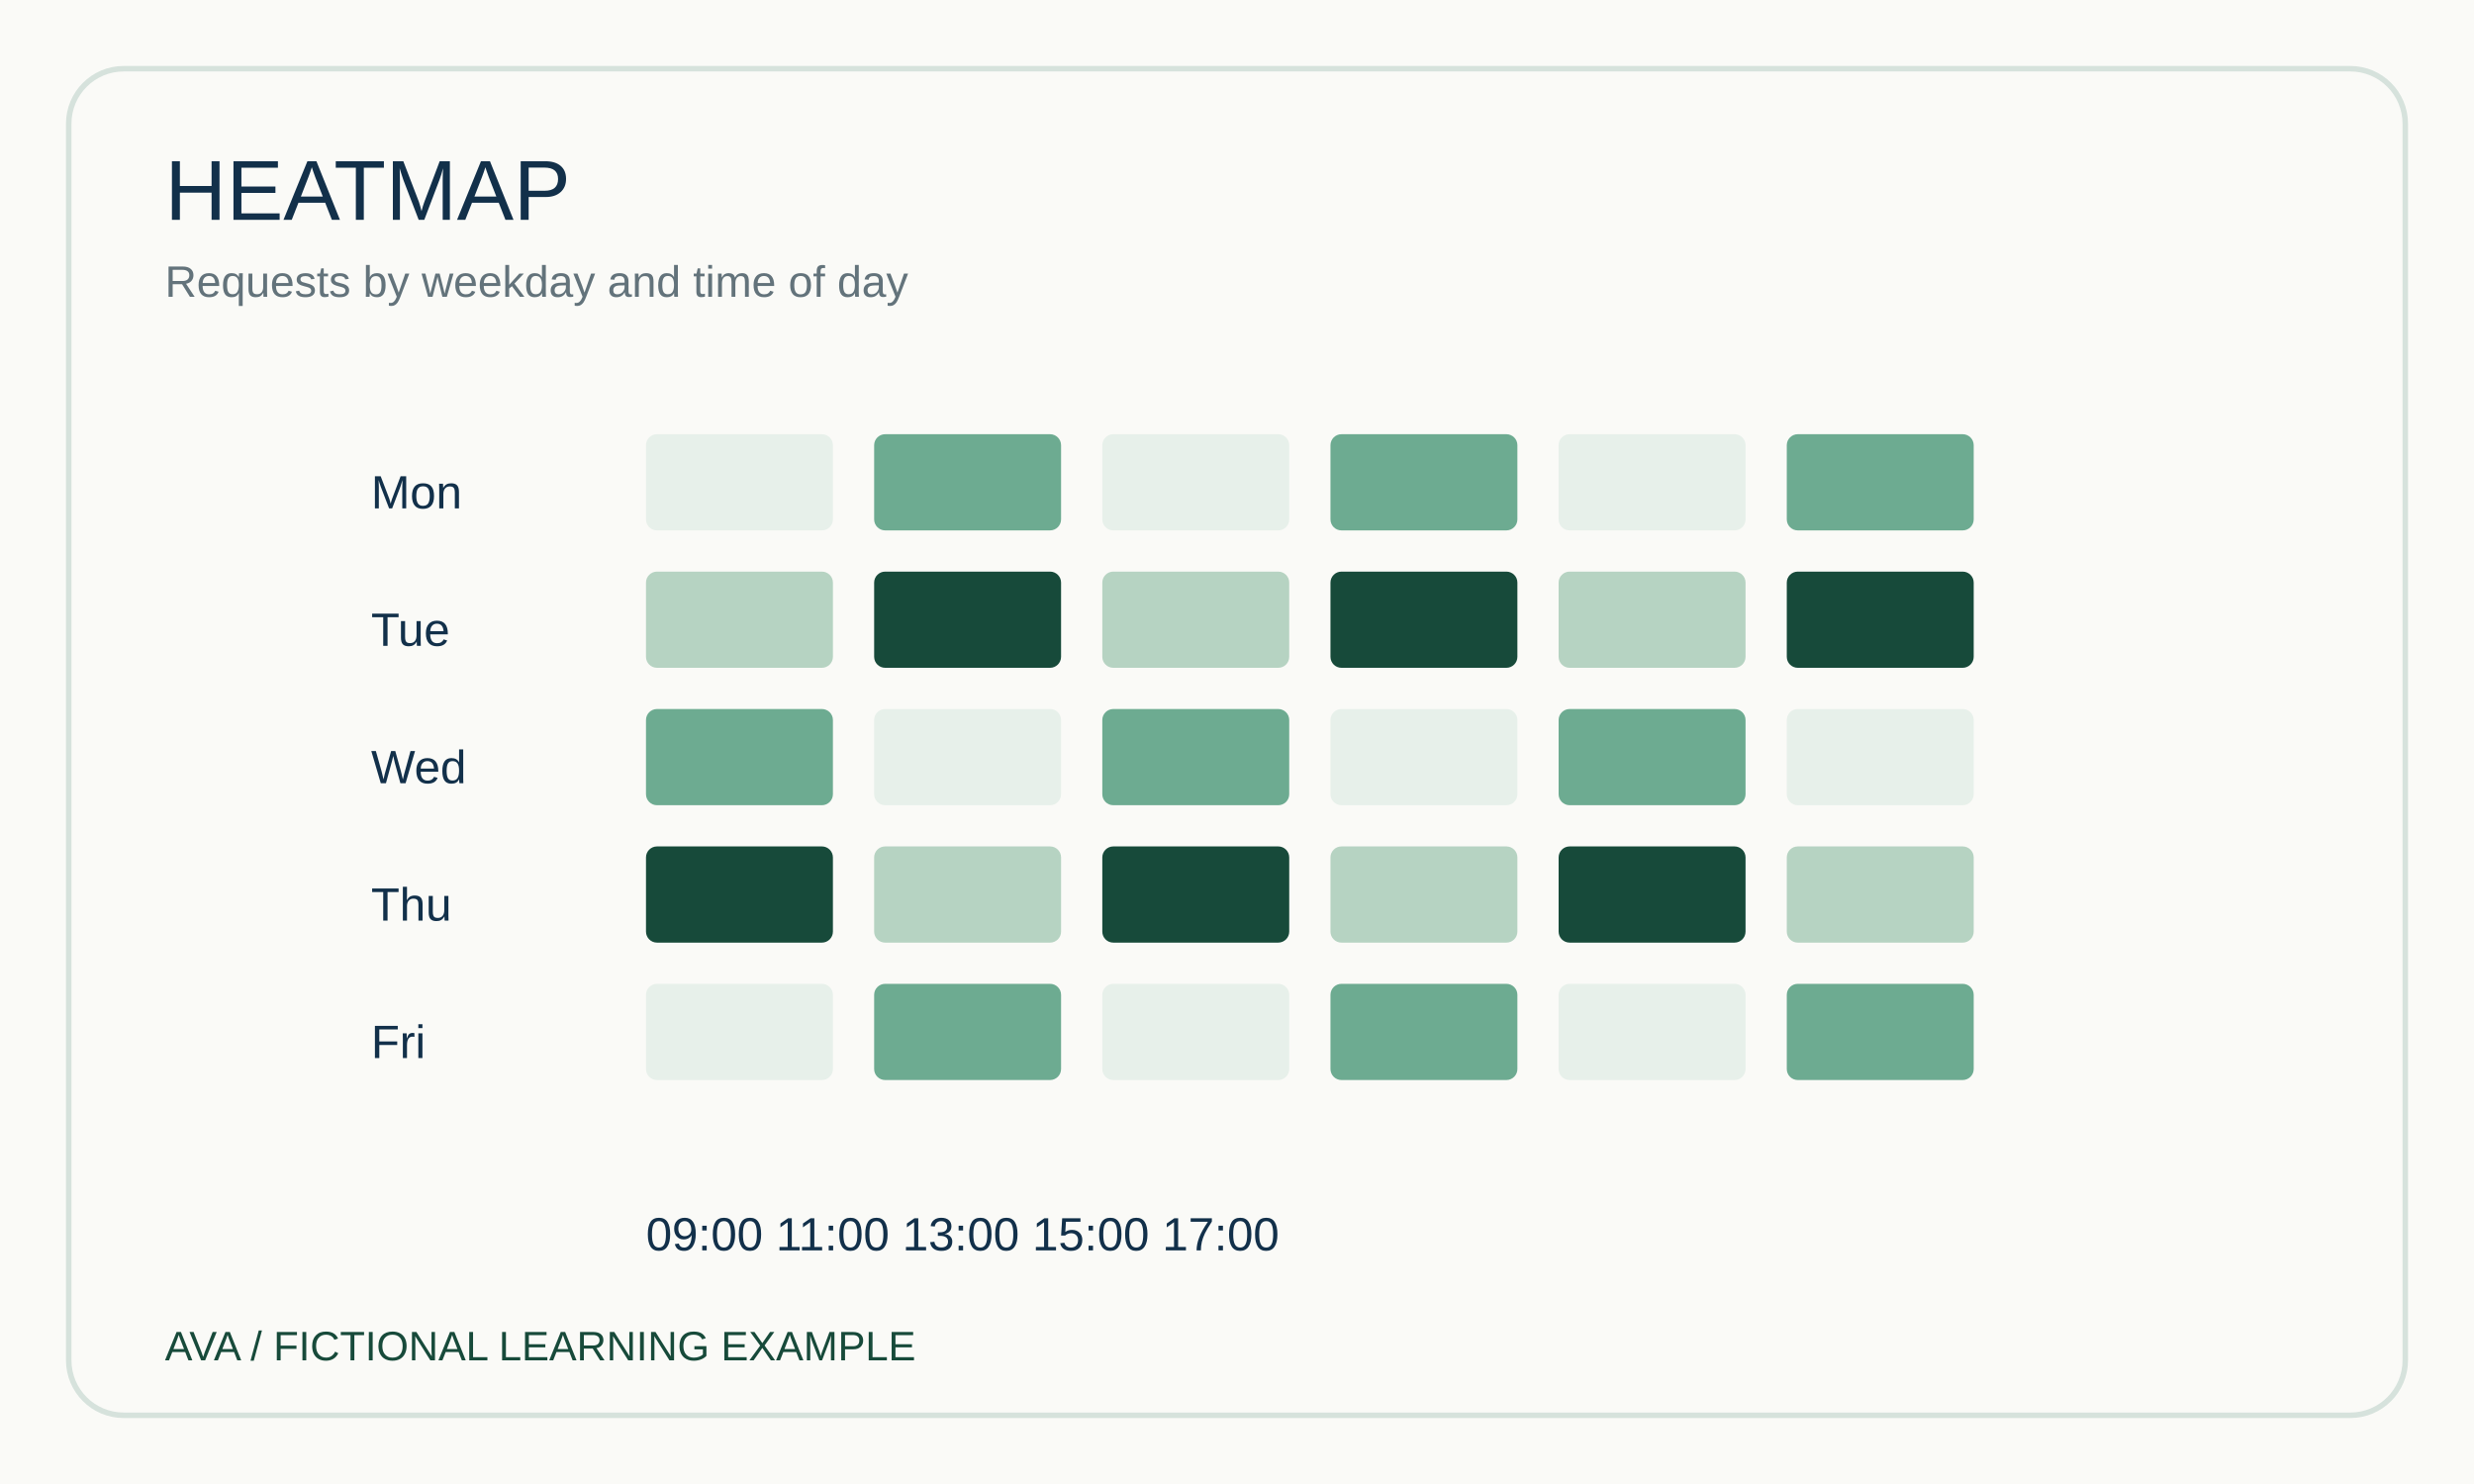
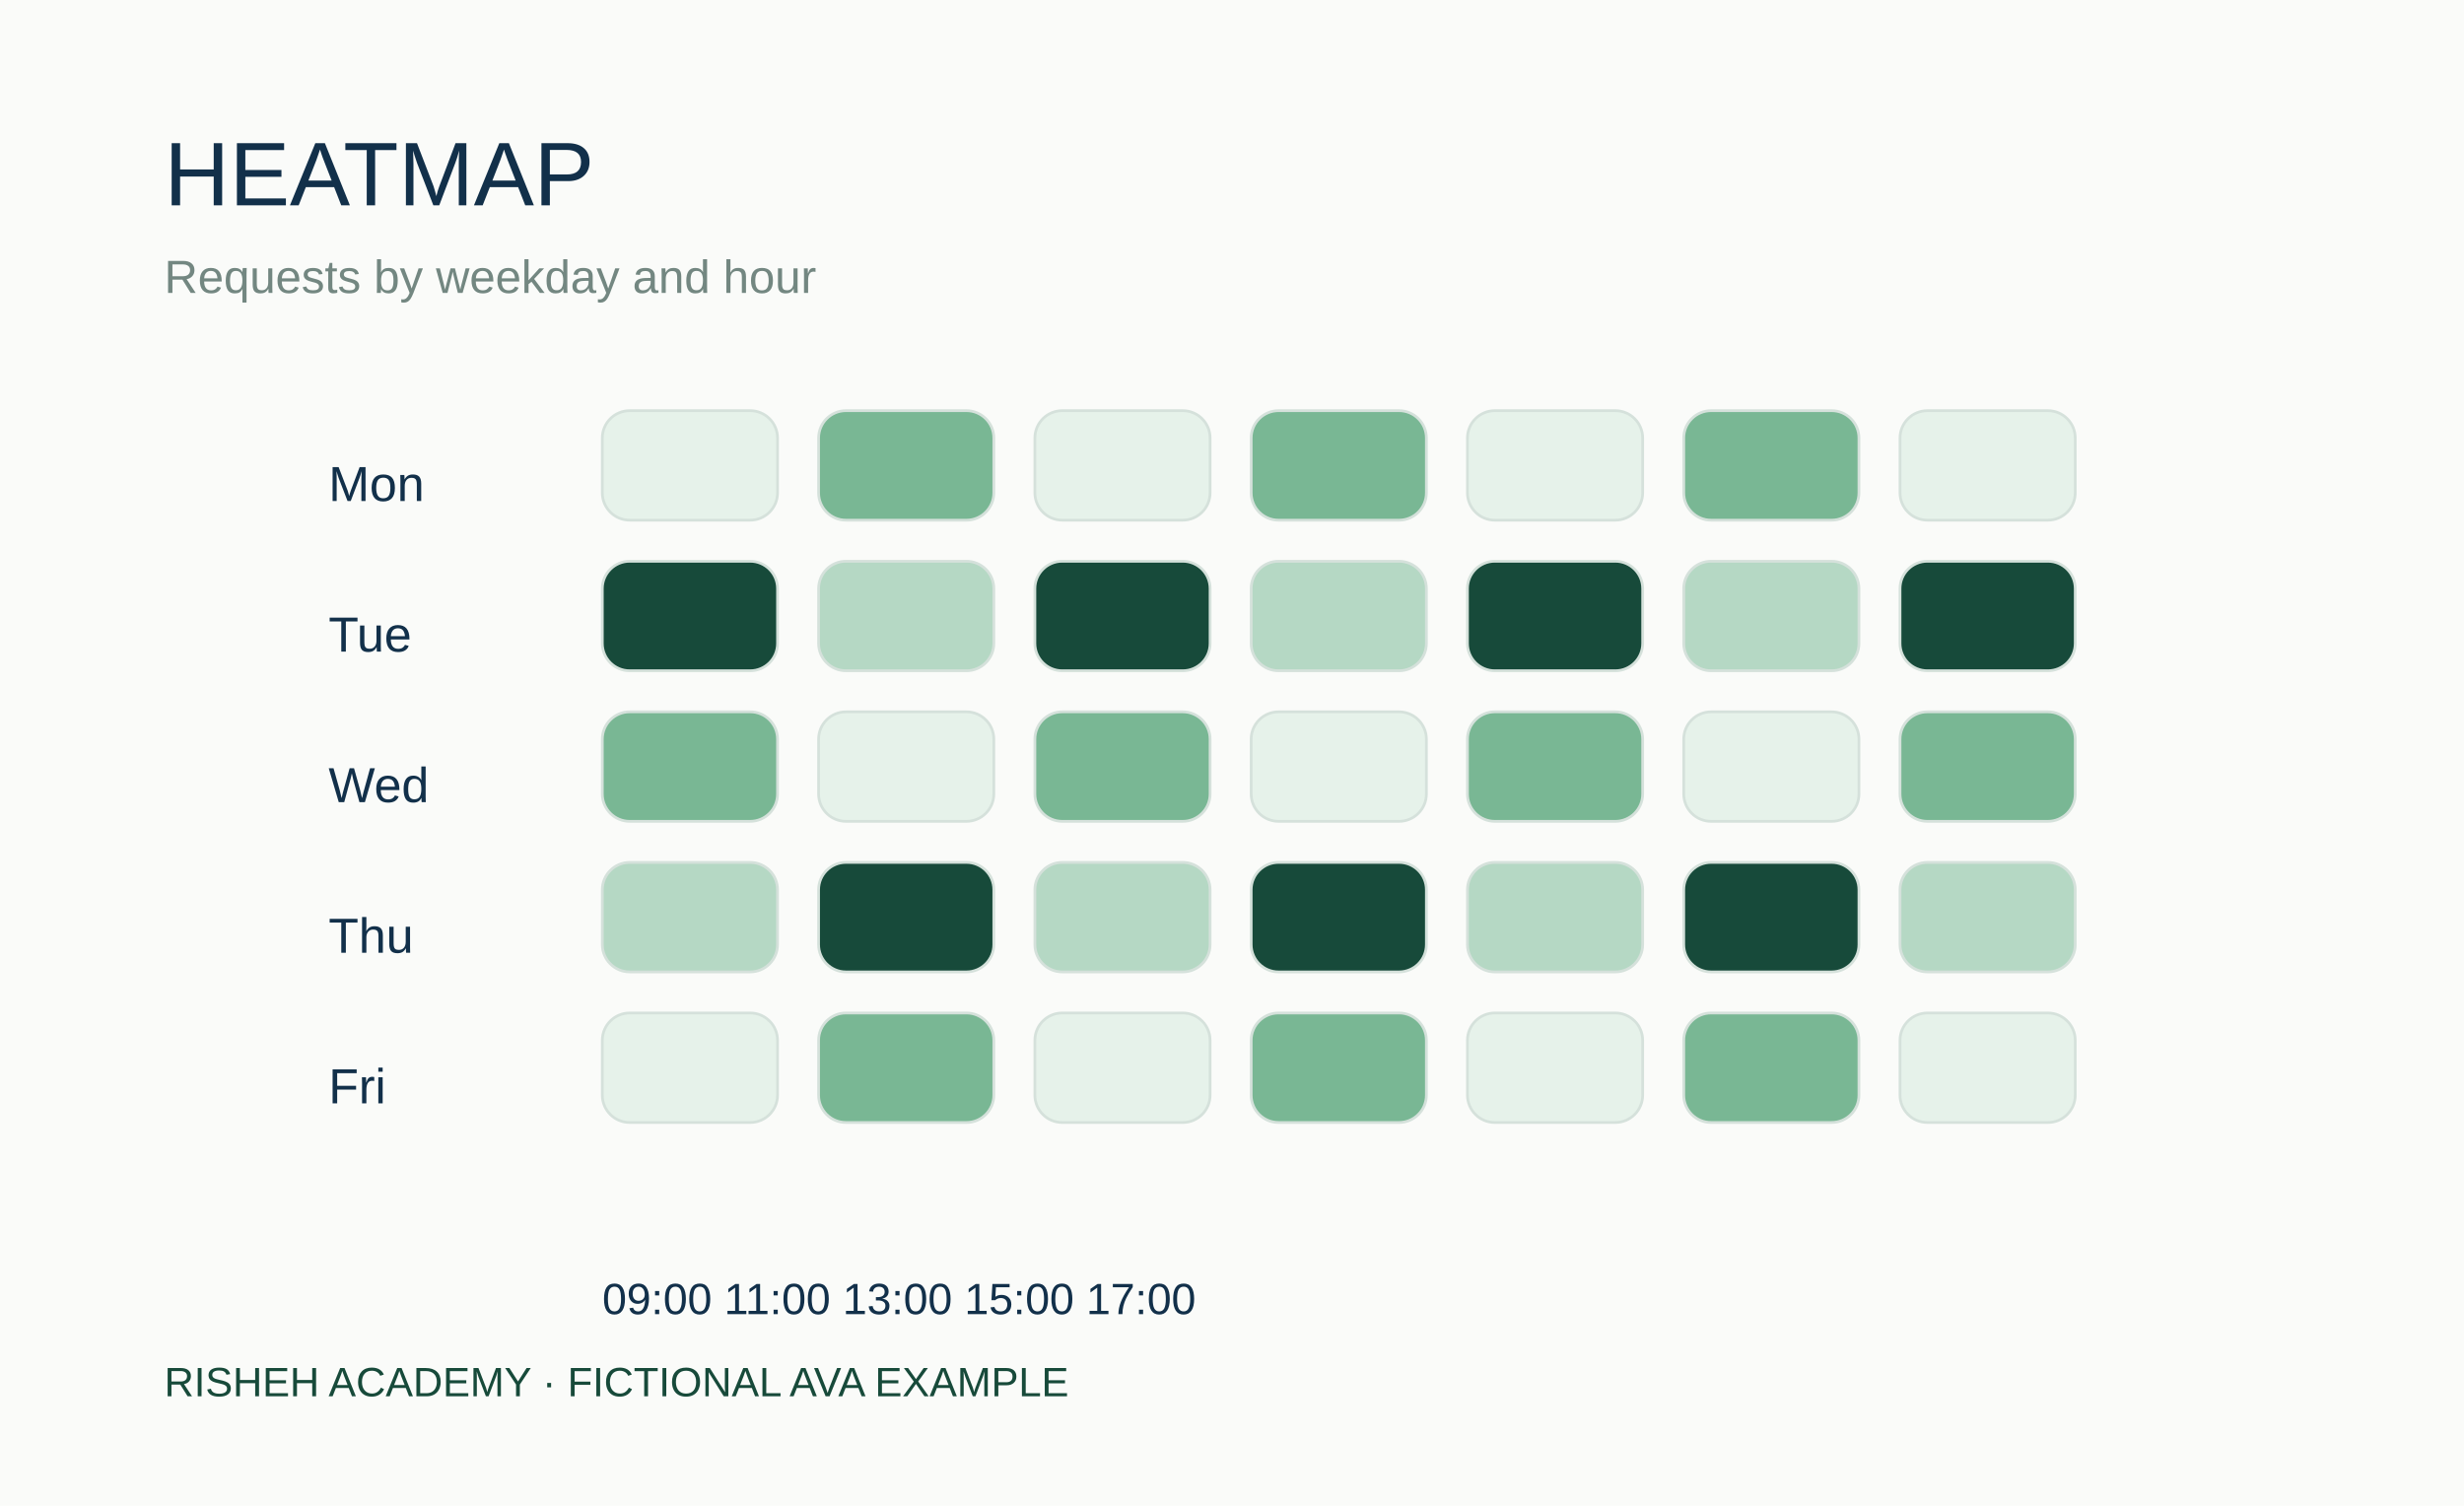
- <svg xmlns="http://www.w3.org/2000/svg" viewBox="0 0 900 540" role="img" aria-labelledby="title description">
-   <rect width="900" height="540" fill="#FAFAF7" />
-   <rect x="25" y="25" width="850" height="490" rx="20" fill="none" stroke="#D6E2DC" stroke-width="2" />
-   <text x="60" y="80" font-family="Arial,sans-serif" font-size="31" fill="#12304A" text-anchor="start">HEATMAP</text>
-   <text x="60" y="108" font-family="Arial,sans-serif" font-size="16" fill="#63737B" text-anchor="start">Requests by weekday and time of day</text>
-   <text x="135" y="185" font-family="Arial,sans-serif" font-size="17" fill="#12304A" text-anchor="start">Mon</text>
-   <rect x="235" y="158" width="68" height="35" rx="4" fill="#E7F0EA" stroke="none" />
-   <rect x="318" y="158" width="68" height="35" rx="4" fill="#6DAB91" stroke="none" />
-   <rect x="401" y="158" width="68" height="35" rx="4" fill="#E7F0EA" stroke="none" />
-   <rect x="484" y="158" width="68" height="35" rx="4" fill="#6DAB91" stroke="none" />
-   <rect x="567" y="158" width="68" height="35" rx="4" fill="#E7F0EA" stroke="none" />
-   <rect x="650" y="158" width="68" height="35" rx="4" fill="#6DAB91" stroke="none" />
-   <text x="135" y="235" font-family="Arial,sans-serif" font-size="17" fill="#12304A" text-anchor="start">Tue</text>
-   <rect x="235" y="208" width="68" height="35" rx="4" fill="#B6D3C2" stroke="none" />
-   <rect x="318" y="208" width="68" height="35" rx="4" fill="#174A3A" stroke="none" />
-   <rect x="401" y="208" width="68" height="35" rx="4" fill="#B6D3C2" stroke="none" />
-   <rect x="484" y="208" width="68" height="35" rx="4" fill="#174A3A" stroke="none" />
-   <rect x="567" y="208" width="68" height="35" rx="4" fill="#B6D3C2" stroke="none" />
-   <rect x="650" y="208" width="68" height="35" rx="4" fill="#174A3A" stroke="none" />
-   <text x="135" y="285" font-family="Arial,sans-serif" font-size="17" fill="#12304A" text-anchor="start">Wed</text>
-   <rect x="235" y="258" width="68" height="35" rx="4" fill="#6DAB91" stroke="none" />
-   <rect x="318" y="258" width="68" height="35" rx="4" fill="#E7F0EA" stroke="none" />
-   <rect x="401" y="258" width="68" height="35" rx="4" fill="#6DAB91" stroke="none" />
-   <rect x="484" y="258" width="68" height="35" rx="4" fill="#E7F0EA" stroke="none" />
-   <rect x="567" y="258" width="68" height="35" rx="4" fill="#6DAB91" stroke="none" />
-   <rect x="650" y="258" width="68" height="35" rx="4" fill="#E7F0EA" stroke="none" />
-   <text x="135" y="335" font-family="Arial,sans-serif" font-size="17" fill="#12304A" text-anchor="start">Thu</text>
-   <rect x="235" y="308" width="68" height="35" rx="4" fill="#174A3A" stroke="none" />
-   <rect x="318" y="308" width="68" height="35" rx="4" fill="#B6D3C2" stroke="none" />
-   <rect x="401" y="308" width="68" height="35" rx="4" fill="#174A3A" stroke="none" />
-   <rect x="484" y="308" width="68" height="35" rx="4" fill="#B6D3C2" stroke="none" />
-   <rect x="567" y="308" width="68" height="35" rx="4" fill="#174A3A" stroke="none" />
-   <rect x="650" y="308" width="68" height="35" rx="4" fill="#B6D3C2" stroke="none" />
-   <text x="135" y="385" font-family="Arial,sans-serif" font-size="17" fill="#12304A" text-anchor="start">Fri</text>
-   <rect x="235" y="358" width="68" height="35" rx="4" fill="#E7F0EA" stroke="none" />
-   <rect x="318" y="358" width="68" height="35" rx="4" fill="#6DAB91" stroke="none" />
-   <rect x="401" y="358" width="68" height="35" rx="4" fill="#E7F0EA" stroke="none" />
-   <rect x="484" y="358" width="68" height="35" rx="4" fill="#6DAB91" stroke="none" />
-   <rect x="567" y="358" width="68" height="35" rx="4" fill="#E7F0EA" stroke="none" />
-   <rect x="650" y="358" width="68" height="35" rx="4" fill="#6DAB91" stroke="none" />
-   <text x="235" y="455" font-family="Arial,sans-serif" font-size="17" fill="#12304A" text-anchor="start">09:00        11:00        13:00        15:00        17:00</text>
-   <text x="60" y="495" font-family="Arial,sans-serif" font-size="15" fill="#174A3A" text-anchor="start">AVA / FICTIONAL LEARNING EXAMPLE</text>
+ <svg xmlns="http://www.w3.org/2000/svg" viewBox="0 0 900 550" role="img" aria-label="Heatmap realistic educational example">
+   <rect width="900" height="550" fill="#FAFBF9" />
+   <text x="60" y="75" font-size="33" fill="#12304A" font-family="Arial">HEATMAP</text>
+   <text x="60" y="107" font-size="17" fill="#738781" font-family="Arial">Requests by weekday and hour</text>
+   <text x="120" y="183" font-size="18" fill="#12304A" font-family="Arial">Mon</text>
+   <rect x="220" y="150" width="64" height="40" rx="10" fill="#E6F2EA" stroke="#D5E1DB" />
+   <rect x="299" y="150" width="64" height="40" rx="10" fill="#79B794" stroke="#D5E1DB" />
+   <rect x="378" y="150" width="64" height="40" rx="10" fill="#E6F2EA" stroke="#D5E1DB" />
+   <rect x="457" y="150" width="64" height="40" rx="10" fill="#79B794" stroke="#D5E1DB" />
+   <rect x="536" y="150" width="64" height="40" rx="10" fill="#E6F2EA" stroke="#D5E1DB" />
+   <rect x="615" y="150" width="64" height="40" rx="10" fill="#79B794" stroke="#D5E1DB" />
+   <rect x="694" y="150" width="64" height="40" rx="10" fill="#E6F2EA" stroke="#D5E1DB" />
+   <text x="120" y="238" font-size="18" fill="#12304A" font-family="Arial">Tue</text>
+   <rect x="220" y="205" width="64" height="40" rx="10" fill="#174A3A" stroke="#D5E1DB" />
+   <rect x="299" y="205" width="64" height="40" rx="10" fill="#B5D8C4" stroke="#D5E1DB" />
+   <rect x="378" y="205" width="64" height="40" rx="10" fill="#174A3A" stroke="#D5E1DB" />
+   <rect x="457" y="205" width="64" height="40" rx="10" fill="#B5D8C4" stroke="#D5E1DB" />
+   <rect x="536" y="205" width="64" height="40" rx="10" fill="#174A3A" stroke="#D5E1DB" />
+   <rect x="615" y="205" width="64" height="40" rx="10" fill="#B5D8C4" stroke="#D5E1DB" />
+   <rect x="694" y="205" width="64" height="40" rx="10" fill="#174A3A" stroke="#D5E1DB" />
+   <text x="120" y="293" font-size="18" fill="#12304A" font-family="Arial">Wed</text>
+   <rect x="220" y="260" width="64" height="40" rx="10" fill="#79B794" stroke="#D5E1DB" />
+   <rect x="299" y="260" width="64" height="40" rx="10" fill="#E6F2EA" stroke="#D5E1DB" />
+   <rect x="378" y="260" width="64" height="40" rx="10" fill="#79B794" stroke="#D5E1DB" />
+   <rect x="457" y="260" width="64" height="40" rx="10" fill="#E6F2EA" stroke="#D5E1DB" />
+   <rect x="536" y="260" width="64" height="40" rx="10" fill="#79B794" stroke="#D5E1DB" />
+   <rect x="615" y="260" width="64" height="40" rx="10" fill="#E6F2EA" stroke="#D5E1DB" />
+   <rect x="694" y="260" width="64" height="40" rx="10" fill="#79B794" stroke="#D5E1DB" />
+   <text x="120" y="348" font-size="18" fill="#12304A" font-family="Arial">Thu</text>
+   <rect x="220" y="315" width="64" height="40" rx="10" fill="#B5D8C4" stroke="#D5E1DB" />
+   <rect x="299" y="315" width="64" height="40" rx="10" fill="#174A3A" stroke="#D5E1DB" />
+   <rect x="378" y="315" width="64" height="40" rx="10" fill="#B5D8C4" stroke="#D5E1DB" />
+   <rect x="457" y="315" width="64" height="40" rx="10" fill="#174A3A" stroke="#D5E1DB" />
+   <rect x="536" y="315" width="64" height="40" rx="10" fill="#B5D8C4" stroke="#D5E1DB" />
+   <rect x="615" y="315" width="64" height="40" rx="10" fill="#174A3A" stroke="#D5E1DB" />
+   <rect x="694" y="315" width="64" height="40" rx="10" fill="#B5D8C4" stroke="#D5E1DB" />
+   <text x="120" y="403" font-size="18" fill="#12304A" font-family="Arial">Fri</text>
+   <rect x="220" y="370" width="64" height="40" rx="10" fill="#E6F2EA" stroke="#D5E1DB" />
+   <rect x="299" y="370" width="64" height="40" rx="10" fill="#79B794" stroke="#D5E1DB" />
+   <rect x="378" y="370" width="64" height="40" rx="10" fill="#E6F2EA" stroke="#D5E1DB" />
+   <rect x="457" y="370" width="64" height="40" rx="10" fill="#79B794" stroke="#D5E1DB" />
+   <rect x="536" y="370" width="64" height="40" rx="10" fill="#E6F2EA" stroke="#D5E1DB" />
+   <rect x="615" y="370" width="64" height="40" rx="10" fill="#79B794" stroke="#D5E1DB" />
+   <rect x="694" y="370" width="64" height="40" rx="10" fill="#E6F2EA" stroke="#D5E1DB" />
+   <text x="220" y="480" font-size="16" fill="#12304A" font-family="Arial">09:00        11:00        13:00        15:00        17:00</text>
+   <text x="60" y="510" font-size="15" fill="#174A3A" font-family="Arial">RISHEH ACADEMY · FICTIONAL AVA EXAMPLE</text>
</svg>
